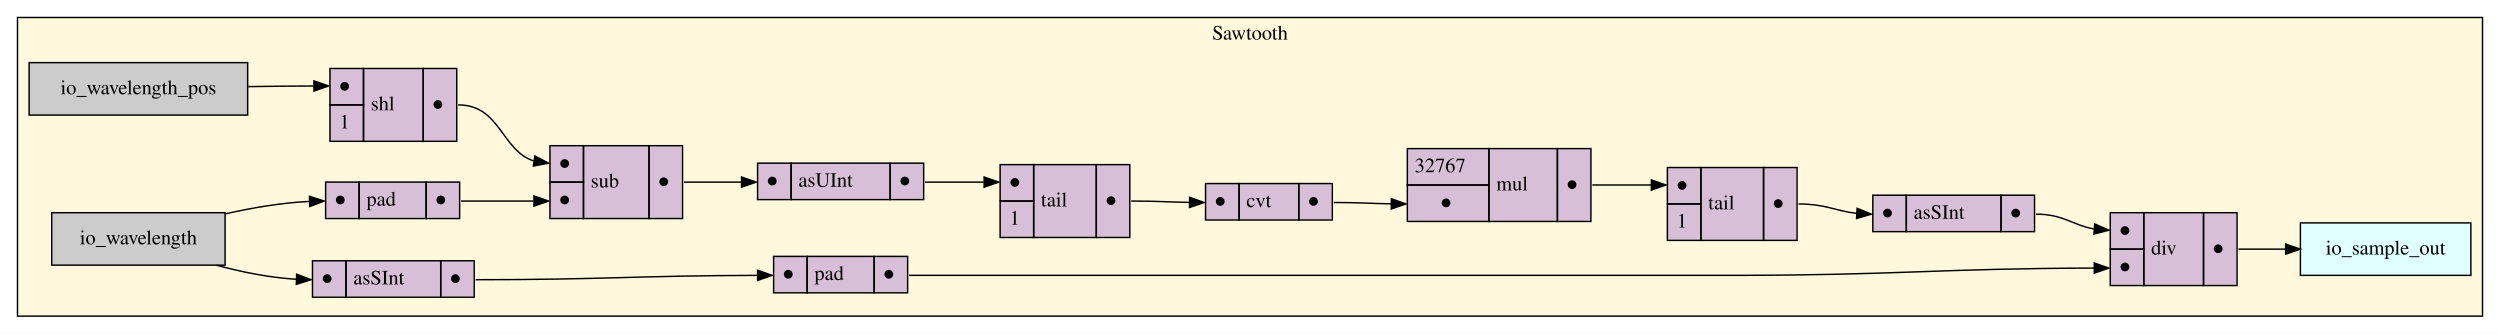
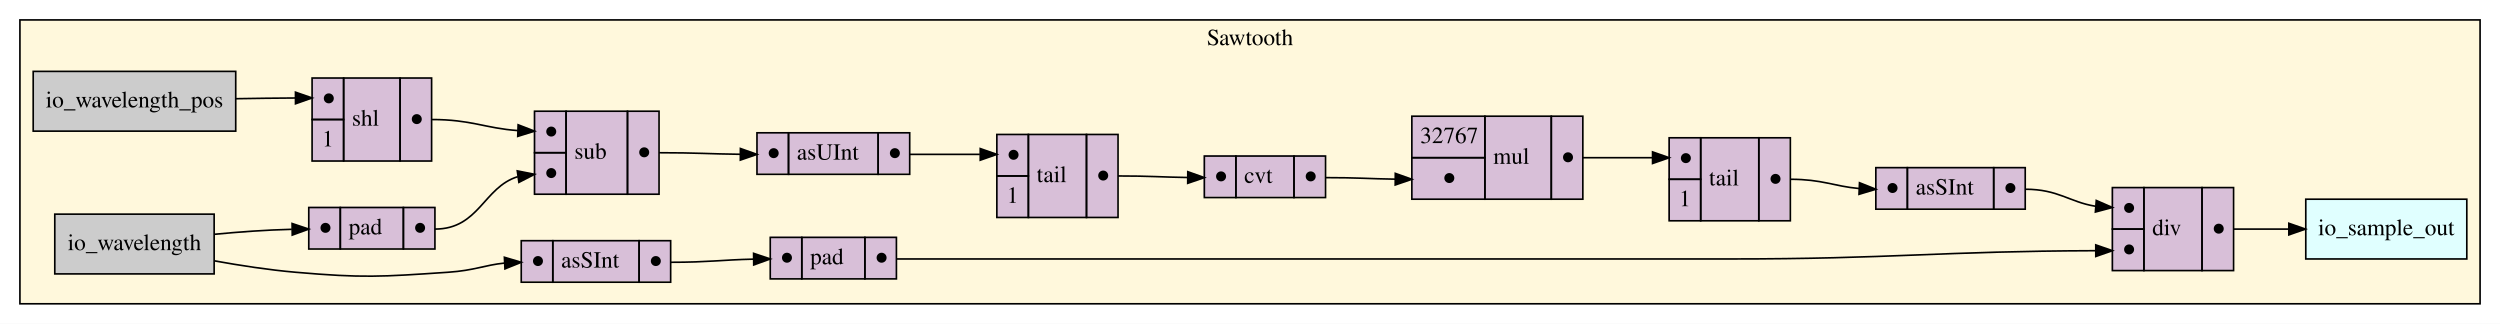
- <svg xmlns="http://www.w3.org/2000/svg" width="1716pt" height="229pt" viewBox="0.00 0.00 1716.00 229.00">
-   <g id="graph0" class="graph" transform="scale(1 1) rotate(0) translate(4 225)">
-     <polygon fill="white" stroke="transparent" points="-4,4 -4,-225 1712,-225 1712,4 -4,4" />
+ <svg xmlns="http://www.w3.org/2000/svg" width="1506pt" height="195pt" viewBox="0.00 0.00 1506.00 195.00">
+   <g id="graph0" class="graph" transform="scale(1 1) rotate(0) translate(4 191)">
+     <polygon fill="#ffffff" stroke="transparent" points="-4,4 -4,-191 1502,-191 1502,4 -4,4" />
    <g id="clust1" class="cluster">
-       <polygon fill="#fff8dc" stroke="black" points="8,-8 8,-213 1700,-213 1700,-8 8,-8" />
-       <text text-anchor="middle" x="854" y="-197.8" font-family="Times,serif" font-size="14.00">Sawtooth</text>
+       <polygon fill="#fff8dc" stroke="#000000" points="8,-8 8,-179 1490,-179 1490,-8 8,-8" />
+       <text text-anchor="middle" x="749" y="-163.8" font-family="Times,serif" font-size="14.00" fill="#000000">Sawtooth</text>
    </g>
    <g id="node1" class="node">
-       <polygon fill="#cccccc" stroke="black" points="150.5,-79 31.5,-79 31.5,-43 150.5,-43 150.5,-79" />
-       <text text-anchor="middle" x="91" y="-57.3" font-family="Times,serif" font-size="14.00">io_wavelength</text>
+       <polygon fill="#cccccc" stroke="#000000" points="125,-62 29,-62 29,-26 125,-26 125,-62" />
+       <text text-anchor="middle" x="77" y="-40.3" font-family="Times,serif" font-size="14.00" fill="#000000">io_wavelength</text>
    </g>
    <g id="node13" class="node">
-       <polygon fill="#d8bfd8" stroke="transparent" points="219.5,-75.5 219.5,-100.5 311.5,-100.5 311.5,-75.5 219.5,-75.5" />
-       <polygon fill="none" stroke="black" points="219.5,-75 219.5,-100 242.5,-100 242.5,-75 219.5,-75" />
-       <text text-anchor="start" x="224.5" y="-83.8" font-family="Times,serif" font-size="14.00">●</text>
-       <polygon fill="none" stroke="black" points="242.5,-75 242.5,-100 288.5,-100 288.5,-75 242.5,-75" />
-       <text text-anchor="start" x="247.5" y="-83.8" font-family="Times,serif" font-size="14.00"> pad </text>
-       <polygon fill="none" stroke="black" points="288.5,-75 288.5,-100 311.5,-100 311.5,-75 288.5,-75" />
-       <text text-anchor="start" x="293.5" y="-83.8" font-family="Times,serif" font-size="14.00">●</text>
+       <polygon fill="#d8bfd8" stroke="transparent" points="182,-41.5 182,-66.5 258,-66.5 258,-41.5 182,-41.5" />
+       <polygon fill="none" stroke="#000000" points="182,-41 182,-66 201,-66 201,-41 182,-41" />
+       <text text-anchor="start" x="187" y="-49.8" font-family="Times,serif" font-size="14.00" fill="#000000">●</text>
+       <polygon fill="none" stroke="#000000" points="201,-41 201,-66 239,-66 239,-41 201,-41" />
+       <text text-anchor="start" x="206" y="-49.8" font-family="Times,serif" font-size="14.00" fill="#000000"> pad </text>
+       <polygon fill="none" stroke="#000000" points="239,-41 239,-66 258,-66 258,-41 239,-41" />
+       <text text-anchor="start" x="244" y="-49.8" font-family="Times,serif" font-size="14.00" fill="#000000">●</text>
    </g>
    <g id="edge10" class="edge">
-       <path fill="none" stroke="black" d="M150.7,-78.2C168.73,-82.32 188.96,-85.8 208.41,-86.75" />
-       <polygon fill="black" stroke="black" points="208.42,-90.25 218.5,-87 208.59,-83.25 208.42,-90.25" />
+       <path fill="none" stroke="#000000" d="M125.016,-49.852C139.669,-51.262 156.069,-52.477 171.791,-52.868" />
+       <polygon fill="#000000" stroke="#000000" points="171.956,-56.37 182,-53 172.046,-49.371 171.956,-56.37" />
    </g>
    <g id="node15" class="node">
-       <polygon fill="#d8bfd8" stroke="transparent" points="210,-21.5 210,-46.5 321,-46.5 321,-21.5 210,-21.5" />
-       <polygon fill="none" stroke="black" points="210.5,-21 210.5,-46 233.5,-46 233.5,-21 210.5,-21" />
-       <text text-anchor="start" x="215.5" y="-29.8" font-family="Times,serif" font-size="14.00">●</text>
-       <polygon fill="none" stroke="black" points="233.5,-21 233.5,-46 298.5,-46 298.5,-21 233.5,-21" />
-       <text text-anchor="start" x="238.5" y="-29.8" font-family="Times,serif" font-size="14.00"> asSInt </text>
-       <polygon fill="none" stroke="black" points="298.5,-21 298.5,-46 321.5,-46 321.5,-21 298.5,-21" />
-       <text text-anchor="start" x="303.5" y="-29.8" font-family="Times,serif" font-size="14.00">●</text>
+       <polygon fill="#d8bfd8" stroke="transparent" points="310,-21.5 310,-46.5 400,-46.5 400,-21.5 310,-21.5" />
+       <polygon fill="none" stroke="#000000" points="310,-21 310,-46 329,-46 329,-21 310,-21" />
+       <text text-anchor="start" x="315" y="-29.8" font-family="Times,serif" font-size="14.00" fill="#000000">●</text>
+       <polygon fill="none" stroke="#000000" points="329,-21 329,-46 381,-46 381,-21 329,-21" />
+       <text text-anchor="start" x="334" y="-29.8" font-family="Times,serif" font-size="14.00" fill="#000000"> asSInt </text>
+       <polygon fill="none" stroke="#000000" points="381,-21 381,-46 400,-46 400,-21 381,-21" />
+       <text text-anchor="start" x="386" y="-29.8" font-family="Times,serif" font-size="14.00" fill="#000000">●</text>
    </g>
    <g id="edge5" class="edge">
-       <path fill="none" stroke="black" d="M144.6,-42.95C161.53,-38.38 180.72,-34.44 199.27,-33.32" />
-       <polygon fill="black" stroke="black" points="199.61,-36.81 209.5,-33 199.4,-29.81 199.61,-36.81" />
+       <path fill="none" stroke="#000000" d="M125.135,-33.866C140.658,-31.054 157.989,-28.392 174,-27 214.735,-23.457 225.205,-24.231 266,-27 281.845,-28.075 287.901,-31.305 299.945,-32.526" />
+       <polygon fill="#000000" stroke="#000000" points="299.846,-36.025 310,-33 300.176,-29.033 299.846,-36.025" />
    </g>
    <g id="node2" class="node">
-       <polygon fill="#cccccc" stroke="black" points="166,-182 16,-182 16,-146 166,-146 166,-182" />
-       <text text-anchor="middle" x="91" y="-160.3" font-family="Times,serif" font-size="14.00">io_wavelength_pos</text>
+       <polygon fill="#cccccc" stroke="#000000" points="138,-148 16,-148 16,-112 138,-112 138,-148" />
+       <text text-anchor="middle" x="77" y="-126.3" font-family="Times,serif" font-size="14.00" fill="#000000">io_wavelength_pos</text>
    </g>
    <g id="node12" class="node">
-       <polygon fill="#d8bfd8" stroke="transparent" points="222,-128 222,-178 309,-178 309,-128 222,-128" />
-       <polygon fill="none" stroke="black" points="222.5,-153 222.5,-178 245.5,-178 245.5,-153 222.5,-153" />
-       <text text-anchor="start" x="227.5" y="-161.8" font-family="Times,serif" font-size="14.00">●</text>
-       <polygon fill="none" stroke="black" points="245.5,-128 245.5,-178 286.5,-178 286.5,-128 245.5,-128" />
-       <text text-anchor="start" x="250.5" y="-149.3" font-family="Times,serif" font-size="14.00"> shl </text>
-       <polygon fill="none" stroke="black" points="286.5,-128 286.5,-178 309.5,-178 309.5,-128 286.5,-128" />
-       <text text-anchor="start" x="291.5" y="-149.3" font-family="Times,serif" font-size="14.00">●</text>
-       <polygon fill="none" stroke="black" points="222.5,-128 222.5,-153 245.5,-153 245.5,-128 222.5,-128" />
-       <text text-anchor="start" x="229" y="-136.8" font-family="Times,serif" font-size="14.00">1</text>
+       <polygon fill="#d8bfd8" stroke="transparent" points="184,-94 184,-144 256,-144 256,-94 184,-94" />
+       <polygon fill="none" stroke="#000000" points="184,-119 184,-144 203,-144 203,-119 184,-119" />
+       <text text-anchor="start" x="189" y="-127.8" font-family="Times,serif" font-size="14.00" fill="#000000">●</text>
+       <polygon fill="none" stroke="#000000" points="203,-94 203,-144 237,-144 237,-94 203,-94" />
+       <text text-anchor="start" x="208" y="-115.3" font-family="Times,serif" font-size="14.00" fill="#000000"> shl </text>
+       <polygon fill="none" stroke="#000000" points="237,-94 237,-144 256,-144 256,-94 237,-94" />
+       <text text-anchor="start" x="242" y="-115.3" font-family="Times,serif" font-size="14.00" fill="#000000">●</text>
+       <polygon fill="none" stroke="#000000" points="184,-94 184,-119 203,-119 203,-94 184,-94" />
+       <text text-anchor="start" x="190" y="-102.8" font-family="Times,serif" font-size="14.00" fill="#000000">1</text>
    </g>
    <g id="edge8" class="edge">
-       <path fill="none" stroke="black" d="M166.3,-165.54C180.98,-165.76 196.44,-165.93 211.32,-165.98" />
-       <polygon fill="black" stroke="black" points="211.49,-169.48 221.5,-166 211.51,-162.48 211.49,-169.48" />
+       <path fill="none" stroke="#000000" d="M138.107,-131.536C149.713,-131.744 161.928,-131.908 173.744,-131.971" />
+       <polygon fill="#000000" stroke="#000000" points="173.99,-135.472 184,-132 174.01,-128.472 173.99,-135.472" />
    </g>
    <g id="node3" class="node">
-       <polygon fill="#e0ffff" stroke="black" points="1692,-72 1575,-72 1575,-36 1692,-36 1692,-72" />
-       <text text-anchor="middle" x="1633.5" y="-50.3" font-family="Times,serif" font-size="14.00">io_sample_out</text>
+       <polygon fill="#e0ffff" stroke="#000000" points="1482,-71 1385,-71 1385,-35 1482,-35 1482,-71" />
+       <text text-anchor="middle" x="1433.5" y="-49.3" font-family="Times,serif" font-size="14.00" fill="#000000">io_sample_out</text>
    </g>
    <g id="node4" class="node">
-       <polygon fill="#d8bfd8" stroke="transparent" points="1444,-29 1444,-79 1531,-79 1531,-29 1444,-29" />
-       <polygon fill="none" stroke="black" points="1444.5,-54 1444.5,-79 1467.5,-79 1467.5,-54 1444.5,-54" />
-       <text text-anchor="start" x="1449.5" y="-62.8" font-family="Times,serif" font-size="14.00">●</text>
-       <polygon fill="none" stroke="black" points="1467.5,-29 1467.5,-79 1508.5,-79 1508.5,-29 1467.5,-29" />
-       <text text-anchor="start" x="1472.5" y="-50.3" font-family="Times,serif" font-size="14.00"> div </text>
-       <polygon fill="none" stroke="black" points="1508.5,-29 1508.5,-79 1531.5,-79 1531.5,-29 1508.5,-29" />
-       <text text-anchor="start" x="1513.5" y="-50.3" font-family="Times,serif" font-size="14.00">●</text>
-       <polygon fill="none" stroke="black" points="1444.5,-29 1444.5,-54 1467.5,-54 1467.5,-29 1444.5,-29" />
-       <text text-anchor="start" x="1449.5" y="-37.8" font-family="Times,serif" font-size="14.00">●</text>
+       <polygon fill="#d8bfd8" stroke="transparent" points="1268,-28 1268,-78 1341,-78 1341,-28 1268,-28" />
+       <polygon fill="none" stroke="#000000" points="1268.5,-53 1268.5,-78 1287.5,-78 1287.5,-53 1268.5,-53" />
+       <text text-anchor="start" x="1273.5" y="-61.8" font-family="Times,serif" font-size="14.00" fill="#000000">●</text>
+       <polygon fill="none" stroke="#000000" points="1287.5,-28 1287.5,-78 1322.5,-78 1322.5,-28 1287.5,-28" />
+       <text text-anchor="start" x="1292.5" y="-49.3" font-family="Times,serif" font-size="14.00" fill="#000000"> div </text>
+       <polygon fill="none" stroke="#000000" points="1322.5,-28 1322.5,-78 1341.5,-78 1341.5,-28 1322.5,-28" />
+       <text text-anchor="start" x="1327.5" y="-49.3" font-family="Times,serif" font-size="14.00" fill="#000000">●</text>
+       <polygon fill="none" stroke="#000000" points="1268.5,-28 1268.5,-53 1287.5,-53 1287.5,-28 1268.5,-28" />
+       <text text-anchor="start" x="1273.5" y="-36.8" font-family="Times,serif" font-size="14.00" fill="#000000">●</text>
    </g>
    <g id="edge6" class="edge">
-       <path fill="none" stroke="black" d="M1532.5,-54C1542.89,-54 1553.89,-54 1564.65,-54" />
-       <polygon fill="black" stroke="black" points="1564.86,-57.5 1574.86,-54 1564.86,-50.5 1564.86,-57.5" />
+       <path fill="none" stroke="#000000" d="M1341.5,-53C1352.261,-53 1363.731,-53 1374.79,-53" />
+       <polygon fill="#000000" stroke="#000000" points="1374.799,-56.5 1384.799,-53 1374.799,-49.5 1374.799,-56.5" />
    </g>
    <g id="node5" class="node">
-       <polygon fill="#d8bfd8" stroke="transparent" points="1281,-66.5 1281,-91.5 1392,-91.5 1392,-66.5 1281,-66.5" />
-       <polygon fill="none" stroke="black" points="1281.5,-66 1281.5,-91 1304.5,-91 1304.5,-66 1281.5,-66" />
-       <text text-anchor="start" x="1286.5" y="-74.8" font-family="Times,serif" font-size="14.00">●</text>
-       <polygon fill="none" stroke="black" points="1304.5,-66 1304.5,-91 1369.5,-91 1369.5,-66 1304.5,-66" />
-       <text text-anchor="start" x="1309.5" y="-74.8" font-family="Times,serif" font-size="14.00"> asSInt </text>
-       <polygon fill="none" stroke="black" points="1369.5,-66 1369.5,-91 1392.5,-91 1392.5,-66 1369.5,-66" />
-       <text text-anchor="start" x="1374.5" y="-74.8" font-family="Times,serif" font-size="14.00">●</text>
+       <polygon fill="#d8bfd8" stroke="transparent" points="1126,-65.5 1126,-90.5 1216,-90.5 1216,-65.5 1126,-65.5" />
+       <polygon fill="none" stroke="#000000" points="1126,-65 1126,-90 1145,-90 1145,-65 1126,-65" />
+       <text text-anchor="start" x="1131" y="-73.8" font-family="Times,serif" font-size="14.00" fill="#000000">●</text>
+       <polygon fill="none" stroke="#000000" points="1145,-65 1145,-90 1197,-90 1197,-65 1145,-65" />
+       <text text-anchor="start" x="1150" y="-73.8" font-family="Times,serif" font-size="14.00" fill="#000000"> asSInt </text>
+       <polygon fill="none" stroke="#000000" points="1197,-65 1197,-90 1216,-90 1216,-65 1197,-65" />
+       <text text-anchor="start" x="1202" y="-73.8" font-family="Times,serif" font-size="14.00" fill="#000000">●</text>
    </g>
    <g id="edge7" class="edge">
-       <path fill="none" stroke="black" d="M1393.5,-78C1412.34,-78 1418.66,-70.46 1433.2,-67.86" />
-       <polygon fill="black" stroke="black" points="1433.83,-71.32 1443.5,-67 1433.24,-64.35 1433.83,-71.32" />
+       <path fill="none" stroke="#000000" d="M1216,-77C1235.929,-77 1242.566,-69.313 1258.134,-66.791" />
+       <polygon fill="#000000" stroke="#000000" points="1258.795,-70.251 1268.5,-66 1258.263,-63.271 1258.795,-70.251" />
    </g>
    <g id="node6" class="node">
-       <polygon fill="#d8bfd8" stroke="transparent" points="1140,-60 1140,-110 1229,-110 1229,-60 1140,-60" />
-       <polygon fill="none" stroke="black" points="1140.5,-85 1140.5,-110 1163.5,-110 1163.5,-85 1140.5,-85" />
-       <text text-anchor="start" x="1145.5" y="-93.8" font-family="Times,serif" font-size="14.00">●</text>
-       <polygon fill="none" stroke="black" points="1163.5,-60 1163.5,-110 1206.5,-110 1206.5,-60 1163.5,-60" />
-       <text text-anchor="start" x="1168.5" y="-81.3" font-family="Times,serif" font-size="14.00"> tail </text>
-       <polygon fill="none" stroke="black" points="1206.5,-60 1206.5,-110 1229.5,-110 1229.5,-60 1206.5,-60" />
-       <text text-anchor="start" x="1211.5" y="-81.3" font-family="Times,serif" font-size="14.00">●</text>
-       <polygon fill="none" stroke="black" points="1140.5,-60 1140.5,-85 1163.5,-85 1163.5,-60 1140.5,-60" />
-       <text text-anchor="start" x="1147" y="-68.8" font-family="Times,serif" font-size="14.00">1</text>
+       <polygon fill="#d8bfd8" stroke="transparent" points="1001,-58 1001,-108 1074,-108 1074,-58 1001,-58" />
+       <polygon fill="none" stroke="#000000" points="1001.5,-83 1001.5,-108 1020.5,-108 1020.5,-83 1001.5,-83" />
+       <text text-anchor="start" x="1006.5" y="-91.8" font-family="Times,serif" font-size="14.00" fill="#000000">●</text>
+       <polygon fill="none" stroke="#000000" points="1020.5,-58 1020.5,-108 1055.5,-108 1055.5,-58 1020.5,-58" />
+       <text text-anchor="start" x="1025.5" y="-79.3" font-family="Times,serif" font-size="14.00" fill="#000000"> tail </text>
+       <polygon fill="none" stroke="#000000" points="1055.5,-58 1055.5,-108 1074.5,-108 1074.5,-58 1055.5,-58" />
+       <text text-anchor="start" x="1060.5" y="-79.3" font-family="Times,serif" font-size="14.00" fill="#000000">●</text>
+       <polygon fill="none" stroke="#000000" points="1001.5,-58 1001.5,-83 1020.5,-83 1020.5,-58 1001.5,-58" />
+       <text text-anchor="start" x="1007.5" y="-66.8" font-family="Times,serif" font-size="14.00" fill="#000000">1</text>
    </g>
    <g id="edge15" class="edge">
-       <path fill="none" stroke="black" d="M1230.5,-85C1249.08,-85 1255.79,-80.2 1270.29,-78.55" />
-       <polygon fill="black" stroke="black" points="1270.7,-82.03 1280.5,-78 1270.33,-75.04 1270.7,-82.03" />
+       <path fill="none" stroke="#000000" d="M1074.5,-83C1093.763,-83 1100.706,-78.807 1115.926,-77.431" />
+       <polygon fill="#000000" stroke="#000000" points="1116.159,-80.925 1126,-77 1115.859,-73.931 1116.159,-80.925" />
    </g>
    <g id="node7" class="node">
-       <polygon fill="#d8bfd8" stroke="transparent" points="962,-73 962,-123 1088,-123 1088,-73 962,-73" />
-       <polygon fill="none" stroke="black" points="962,-98 962,-123 1018,-123 1018,-98 962,-98" />
-       <text text-anchor="start" x="967" y="-106.8" font-family="Times,serif" font-size="14.00">32767</text>
-       <polygon fill="none" stroke="black" points="1018,-73 1018,-123 1065,-123 1065,-73 1018,-73" />
-       <text text-anchor="start" x="1023" y="-94.3" font-family="Times,serif" font-size="14.00"> mul </text>
-       <polygon fill="none" stroke="black" points="1065,-73 1065,-123 1088,-123 1088,-73 1065,-73" />
-       <text text-anchor="start" x="1070" y="-94.3" font-family="Times,serif" font-size="14.00">●</text>
-       <polygon fill="none" stroke="black" points="962,-73 962,-98 1018,-98 1018,-73 962,-73" />
-       <text text-anchor="start" x="983.5" y="-81.8" font-family="Times,serif" font-size="14.00">●</text>
+       <polygon fill="#d8bfd8" stroke="transparent" points="846,-71 846,-121 949,-121 949,-71 846,-71" />
+       <polygon fill="none" stroke="#000000" points="846.5,-96 846.5,-121 890.5,-121 890.5,-96 846.5,-96" />
+       <text text-anchor="start" x="851.5" y="-104.8" font-family="Times,serif" font-size="14.00" fill="#000000">32767</text>
+       <polygon fill="none" stroke="#000000" points="890.5,-71 890.5,-121 930.5,-121 930.5,-71 890.5,-71" />
+       <text text-anchor="start" x="895.5" y="-92.3" font-family="Times,serif" font-size="14.00" fill="#000000"> mul </text>
+       <polygon fill="none" stroke="#000000" points="930.5,-71 930.5,-121 949.5,-121 949.5,-71 930.5,-71" />
+       <text text-anchor="start" x="935.5" y="-92.3" font-family="Times,serif" font-size="14.00" fill="#000000">●</text>
+       <polygon fill="none" stroke="#000000" points="846.5,-71 846.5,-96 890.5,-96 890.5,-71 846.5,-71" />
+       <text text-anchor="start" x="864" y="-79.8" font-family="Times,serif" font-size="14.00" fill="#000000">●</text>
    </g>
    <g id="edge2" class="edge">
-       <path fill="none" stroke="black" d="M1089,-98C1107.59,-98 1114.63,-98 1129.25,-98" />
-       <polygon fill="black" stroke="black" points="1129.5,-101.5 1139.5,-98 1129.5,-94.5 1129.5,-101.5" />
+       <path fill="none" stroke="#000000" d="M949.5,-96C968.819,-96 976.027,-96 991.372,-96" />
+       <polygon fill="#000000" stroke="#000000" points="991.5,-99.5 1001.5,-96 991.5,-92.5 991.5,-99.5" />
    </g>
    <g id="node8" class="node">
-       <polygon fill="#d8bfd8" stroke="transparent" points="823,-74.5 823,-99.5 910,-99.5 910,-74.5 823,-74.5" />
-       <polygon fill="none" stroke="black" points="823.5,-74 823.5,-99 846.5,-99 846.5,-74 823.5,-74" />
-       <text text-anchor="start" x="828.5" y="-82.8" font-family="Times,serif" font-size="14.00">●</text>
-       <polygon fill="none" stroke="black" points="846.5,-74 846.5,-99 887.5,-99 887.5,-74 846.5,-74" />
-       <text text-anchor="start" x="851.5" y="-82.8" font-family="Times,serif" font-size="14.00"> cvt </text>
-       <polygon fill="none" stroke="black" points="887.5,-74 887.5,-99 910.5,-99 910.5,-74 887.5,-74" />
-       <text text-anchor="start" x="892.5" y="-82.8" font-family="Times,serif" font-size="14.00">●</text>
+       <polygon fill="#d8bfd8" stroke="transparent" points="721,-72.5 721,-97.5 794,-97.5 794,-72.5 721,-72.5" />
+       <polygon fill="none" stroke="#000000" points="721.5,-72 721.5,-97 740.5,-97 740.5,-72 721.5,-72" />
+       <text text-anchor="start" x="726.5" y="-80.8" font-family="Times,serif" font-size="14.00" fill="#000000">●</text>
+       <polygon fill="none" stroke="#000000" points="740.5,-72 740.5,-97 775.5,-97 775.5,-72 740.5,-72" />
+       <text text-anchor="start" x="745.5" y="-80.8" font-family="Times,serif" font-size="14.00" fill="#000000"> cvt </text>
+       <polygon fill="none" stroke="#000000" points="775.5,-72 775.5,-97 794.5,-97 794.5,-72 775.5,-72" />
+       <text text-anchor="start" x="780.5" y="-80.8" font-family="Times,serif" font-size="14.00" fill="#000000">●</text>
    </g>
    <g id="edge4" class="edge">
-       <path fill="none" stroke="black" d="M911.5,-86C929.72,-86 936.62,-85.31 950.95,-85.08" />
-       <polygon fill="black" stroke="black" points="951.03,-88.58 961,-85 950.97,-81.58 951.03,-88.58" />
+       <path fill="none" stroke="#000000" d="M794.5,-84C813.823,-84 821.025,-83.301 836.37,-83.072" />
+       <polygon fill="#000000" stroke="#000000" points="836.525,-86.571 846.5,-83 836.475,-79.571 836.525,-86.571" />
    </g>
    <g id="node9" class="node">
-       <polygon fill="#d8bfd8" stroke="transparent" points="682,-62 682,-112 771,-112 771,-62 682,-62" />
-       <polygon fill="none" stroke="black" points="682.5,-87 682.5,-112 705.5,-112 705.5,-87 682.5,-87" />
-       <text text-anchor="start" x="687.5" y="-95.8" font-family="Times,serif" font-size="14.00">●</text>
-       <polygon fill="none" stroke="black" points="705.5,-62 705.5,-112 748.5,-112 748.5,-62 705.5,-62" />
-       <text text-anchor="start" x="710.5" y="-83.3" font-family="Times,serif" font-size="14.00"> tail </text>
-       <polygon fill="none" stroke="black" points="748.5,-62 748.5,-112 771.5,-112 771.5,-62 748.5,-62" />
-       <text text-anchor="start" x="753.5" y="-83.3" font-family="Times,serif" font-size="14.00">●</text>
-       <polygon fill="none" stroke="black" points="682.5,-62 682.5,-87 705.5,-87 705.5,-62 682.5,-62" />
-       <text text-anchor="start" x="689" y="-70.8" font-family="Times,serif" font-size="14.00">1</text>
+       <polygon fill="#d8bfd8" stroke="transparent" points="596,-60 596,-110 669,-110 669,-60 596,-60" />
+       <polygon fill="none" stroke="#000000" points="596.5,-85 596.5,-110 615.5,-110 615.5,-85 596.5,-85" />
+       <text text-anchor="start" x="601.5" y="-93.8" font-family="Times,serif" font-size="14.00" fill="#000000">●</text>
+       <polygon fill="none" stroke="#000000" points="615.5,-60 615.5,-110 650.5,-110 650.5,-60 615.5,-60" />
+       <text text-anchor="start" x="620.5" y="-81.3" font-family="Times,serif" font-size="14.00" fill="#000000"> tail </text>
+       <polygon fill="none" stroke="#000000" points="650.5,-60 650.5,-110 669.5,-110 669.5,-60 650.5,-60" />
+       <text text-anchor="start" x="655.5" y="-81.3" font-family="Times,serif" font-size="14.00" fill="#000000">●</text>
+       <polygon fill="none" stroke="#000000" points="596.5,-60 596.5,-85 615.5,-85 615.5,-60 596.5,-60" />
+       <text text-anchor="start" x="602.5" y="-68.8" font-family="Times,serif" font-size="14.00" fill="#000000">1</text>
    </g>
    <g id="edge14" class="edge">
-       <path fill="none" stroke="black" d="M772.5,-87C790.91,-87 797.87,-86.31 812.35,-86.08" />
-       <polygon fill="black" stroke="black" points="812.53,-89.58 822.5,-86 812.47,-82.58 812.53,-89.58" />
+       <path fill="none" stroke="#000000" d="M669.5,-85C688.823,-85 696.025,-84.301 711.37,-84.072" />
+       <polygon fill="#000000" stroke="#000000" points="711.525,-87.571 721.5,-84 711.475,-80.571 711.525,-87.571" />
    </g>
    <g id="node10" class="node">
-       <polygon fill="#d8bfd8" stroke="transparent" points="516,-88.5 516,-113.5 630,-113.5 630,-88.5 516,-88.5" />
-       <polygon fill="none" stroke="black" points="516,-88 516,-113 539,-113 539,-88 516,-88" />
-       <text text-anchor="start" x="521" y="-96.8" font-family="Times,serif" font-size="14.00">●</text>
-       <polygon fill="none" stroke="black" points="539,-88 539,-113 607,-113 607,-88 539,-88" />
-       <text text-anchor="start" x="544" y="-96.8" font-family="Times,serif" font-size="14.00"> asUInt </text>
-       <polygon fill="none" stroke="black" points="607,-88 607,-113 630,-113 630,-88 607,-88" />
-       <text text-anchor="start" x="612" y="-96.8" font-family="Times,serif" font-size="14.00">●</text>
+       <polygon fill="#d8bfd8" stroke="transparent" points="452,-86.5 452,-111.5 544,-111.5 544,-86.5 452,-86.5" />
+       <polygon fill="none" stroke="#000000" points="452,-86 452,-111 471,-111 471,-86 452,-86" />
+       <text text-anchor="start" x="457" y="-94.8" font-family="Times,serif" font-size="14.00" fill="#000000">●</text>
+       <polygon fill="none" stroke="#000000" points="471,-86 471,-111 525,-111 525,-86 471,-86" />
+       <text text-anchor="start" x="476" y="-94.8" font-family="Times,serif" font-size="14.00" fill="#000000"> asUInt </text>
+       <polygon fill="none" stroke="#000000" points="525,-86 525,-111 544,-111 544,-86 525,-86" />
+       <text text-anchor="start" x="530" y="-94.8" font-family="Times,serif" font-size="14.00" fill="#000000">●</text>
    </g>
    <g id="edge12" class="edge">
-       <path fill="none" stroke="black" d="M631,-100C649.59,-100 656.63,-100 671.25,-100" />
-       <polygon fill="black" stroke="black" points="671.5,-103.5 681.5,-100 671.5,-96.5 671.5,-103.5" />
+       <path fill="none" stroke="#000000" d="M544,-98C563.505,-98 570.782,-98 586.274,-98" />
+       <polygon fill="#000000" stroke="#000000" points="586.5,-101.5 596.5,-98 586.5,-94.5 586.5,-101.5" />
    </g>
    <g id="node11" class="node">
-       <polygon fill="#d8bfd8" stroke="transparent" points="373,-75 373,-125 464,-125 464,-75 373,-75" />
-       <polygon fill="none" stroke="black" points="373.5,-100 373.5,-125 396.5,-125 396.5,-100 373.5,-100" />
-       <text text-anchor="start" x="378.5" y="-108.8" font-family="Times,serif" font-size="14.00">●</text>
-       <polygon fill="none" stroke="black" points="396.5,-75 396.5,-125 441.5,-125 441.5,-75 396.5,-75" />
-       <text text-anchor="start" x="401.5" y="-96.3" font-family="Times,serif" font-size="14.00"> sub </text>
-       <polygon fill="none" stroke="black" points="441.5,-75 441.5,-125 464.5,-125 464.5,-75 441.5,-75" />
-       <text text-anchor="start" x="446.5" y="-96.3" font-family="Times,serif" font-size="14.00">●</text>
-       <polygon fill="none" stroke="black" points="373.5,-75 373.5,-100 396.5,-100 396.5,-75 373.5,-75" />
-       <text text-anchor="start" x="378.5" y="-83.8" font-family="Times,serif" font-size="14.00">●</text>
+       <polygon fill="#d8bfd8" stroke="transparent" points="317.5,-74 317.5,-124 392.5,-124 392.5,-74 317.5,-74" />
+       <polygon fill="none" stroke="#000000" points="318,-99 318,-124 337,-124 337,-99 318,-99" />
+       <text text-anchor="start" x="323" y="-107.8" font-family="Times,serif" font-size="14.00" fill="#000000">●</text>
+       <polygon fill="none" stroke="#000000" points="337,-74 337,-124 374,-124 374,-74 337,-74" />
+       <text text-anchor="start" x="342" y="-95.3" font-family="Times,serif" font-size="14.00" fill="#000000"> sub </text>
+       <polygon fill="none" stroke="#000000" points="374,-74 374,-124 393,-124 393,-74 374,-74" />
+       <text text-anchor="start" x="379" y="-95.3" font-family="Times,serif" font-size="14.00" fill="#000000">●</text>
+       <polygon fill="none" stroke="#000000" points="318,-74 318,-99 337,-99 337,-74 318,-74" />
+       <text text-anchor="start" x="323" y="-82.8" font-family="Times,serif" font-size="14.00" fill="#000000">●</text>
    </g>
    <g id="edge9" class="edge">
-       <path fill="none" stroke="black" d="M465.5,-100C483.72,-100 490.62,-100 504.95,-100" />
-       <polygon fill="black" stroke="black" points="505,-103.5 515,-100 505,-96.5 505,-103.5" />
+       <path fill="none" stroke="#000000" d="M393,-99C415.538,-99 423.543,-98.261 441.994,-98.054" />
+       <polygon fill="#000000" stroke="#000000" points="442.019,-101.554 452,-98 441.981,-94.554 442.019,-101.554" />
    </g>
    <g id="edge13" class="edge">
-       <path fill="none" stroke="black" d="M310.5,-153C339.45,-153 340.05,-121.83 362.35,-114.52" />
-       <polygon fill="black" stroke="black" points="363.13,-117.94 372.5,-113 362.09,-111.02 363.13,-117.94" />
+       <path fill="none" stroke="#000000" d="M256,-119C280.048,-119 288.159,-113.736 307.973,-112.338" />
+       <polygon fill="#000000" stroke="#000000" points="308.123,-115.835 318,-112 307.888,-108.839 308.123,-115.835" />
    </g>
    <g id="edge11" class="edge">
-       <path fill="none" stroke="black" d="M312.5,-87C335.42,-87 343.56,-87 362.33,-87" />
-       <polygon fill="black" stroke="black" points="362.5,-90.5 372.5,-87 362.5,-83.5 362.5,-90.5" />
+       <path fill="none" stroke="#000000" d="M258,-53C284.63,-53 287.294,-78.266 307.932,-84.582" />
+       <polygon fill="#000000" stroke="#000000" points="307.61,-88.071 318,-86 308.586,-81.139 307.61,-88.071" />
    </g>
    <g id="node14" class="node">
-       <polygon fill="#d8bfd8" stroke="transparent" points="527,-24.5 527,-49.5 619,-49.5 619,-24.5 527,-24.5" />
-       <polygon fill="none" stroke="black" points="527,-24 527,-49 550,-49 550,-24 527,-24" />
-       <text text-anchor="start" x="532" y="-32.8" font-family="Times,serif" font-size="14.00">●</text>
-       <polygon fill="none" stroke="black" points="550,-24 550,-49 596,-49 596,-24 550,-24" />
-       <text text-anchor="start" x="555" y="-32.8" font-family="Times,serif" font-size="14.00"> pad </text>
-       <polygon fill="none" stroke="black" points="596,-24 596,-49 619,-49 619,-24 596,-24" />
-       <text text-anchor="start" x="601" y="-32.8" font-family="Times,serif" font-size="14.00">●</text>
+       <polygon fill="#d8bfd8" stroke="transparent" points="460,-23.5 460,-48.5 536,-48.5 536,-23.5 460,-23.5" />
+       <polygon fill="none" stroke="#000000" points="460,-23 460,-48 479,-48 479,-23 460,-23" />
+       <text text-anchor="start" x="465" y="-31.8" font-family="Times,serif" font-size="14.00" fill="#000000">●</text>
+       <polygon fill="none" stroke="#000000" points="479,-23 479,-48 517,-48 517,-23 479,-23" />
+       <text text-anchor="start" x="484" y="-31.8" font-family="Times,serif" font-size="14.00" fill="#000000"> pad </text>
+       <polygon fill="none" stroke="#000000" points="517,-23 517,-48 536,-48 536,-23 517,-23" />
+       <text text-anchor="start" x="522" y="-31.8" font-family="Times,serif" font-size="14.00" fill="#000000">●</text>
    </g>
    <g id="edge3" class="edge">
-       <path fill="none" stroke="black" d="M620,-36C729.11,-36 756.39,-36 865.5,-36 865.5,-36 865.5,-36 1185.5,-36 1296.72,-36 1327,-40.7 1433.32,-40.99" />
-       <polygon fill="black" stroke="black" points="1433.5,-44.49 1443.5,-41 1433.5,-37.49 1433.5,-44.49" />
+       <path fill="none" stroke="#000000" d="M536,-35C634.444,-35 659.056,-35 757.5,-35 757.5,-35 757.5,-35 1037.5,-35 1136.681,-35 1163.968,-39.664 1258.234,-39.983" />
+       <polygon fill="#000000" stroke="#000000" points="1258.494,-43.483 1268.5,-40 1258.506,-36.483 1258.494,-43.483" />
    </g>
    <g id="edge1" class="edge">
-       <path fill="none" stroke="black" d="M322.5,-33C409.51,-33 433.73,-35.78 515.95,-35.99" />
-       <polygon fill="black" stroke="black" points="516,-39.49 526,-36 516,-32.49 516,-39.49" />
+       <path fill="none" stroke="#000000" d="M400,-33C422.929,-33 431.055,-34.477 449.821,-34.892" />
+       <polygon fill="#000000" stroke="#000000" points="449.964,-38.394 460,-35 450.038,-31.395 449.964,-38.394" />
    </g>
  </g>
</svg>
